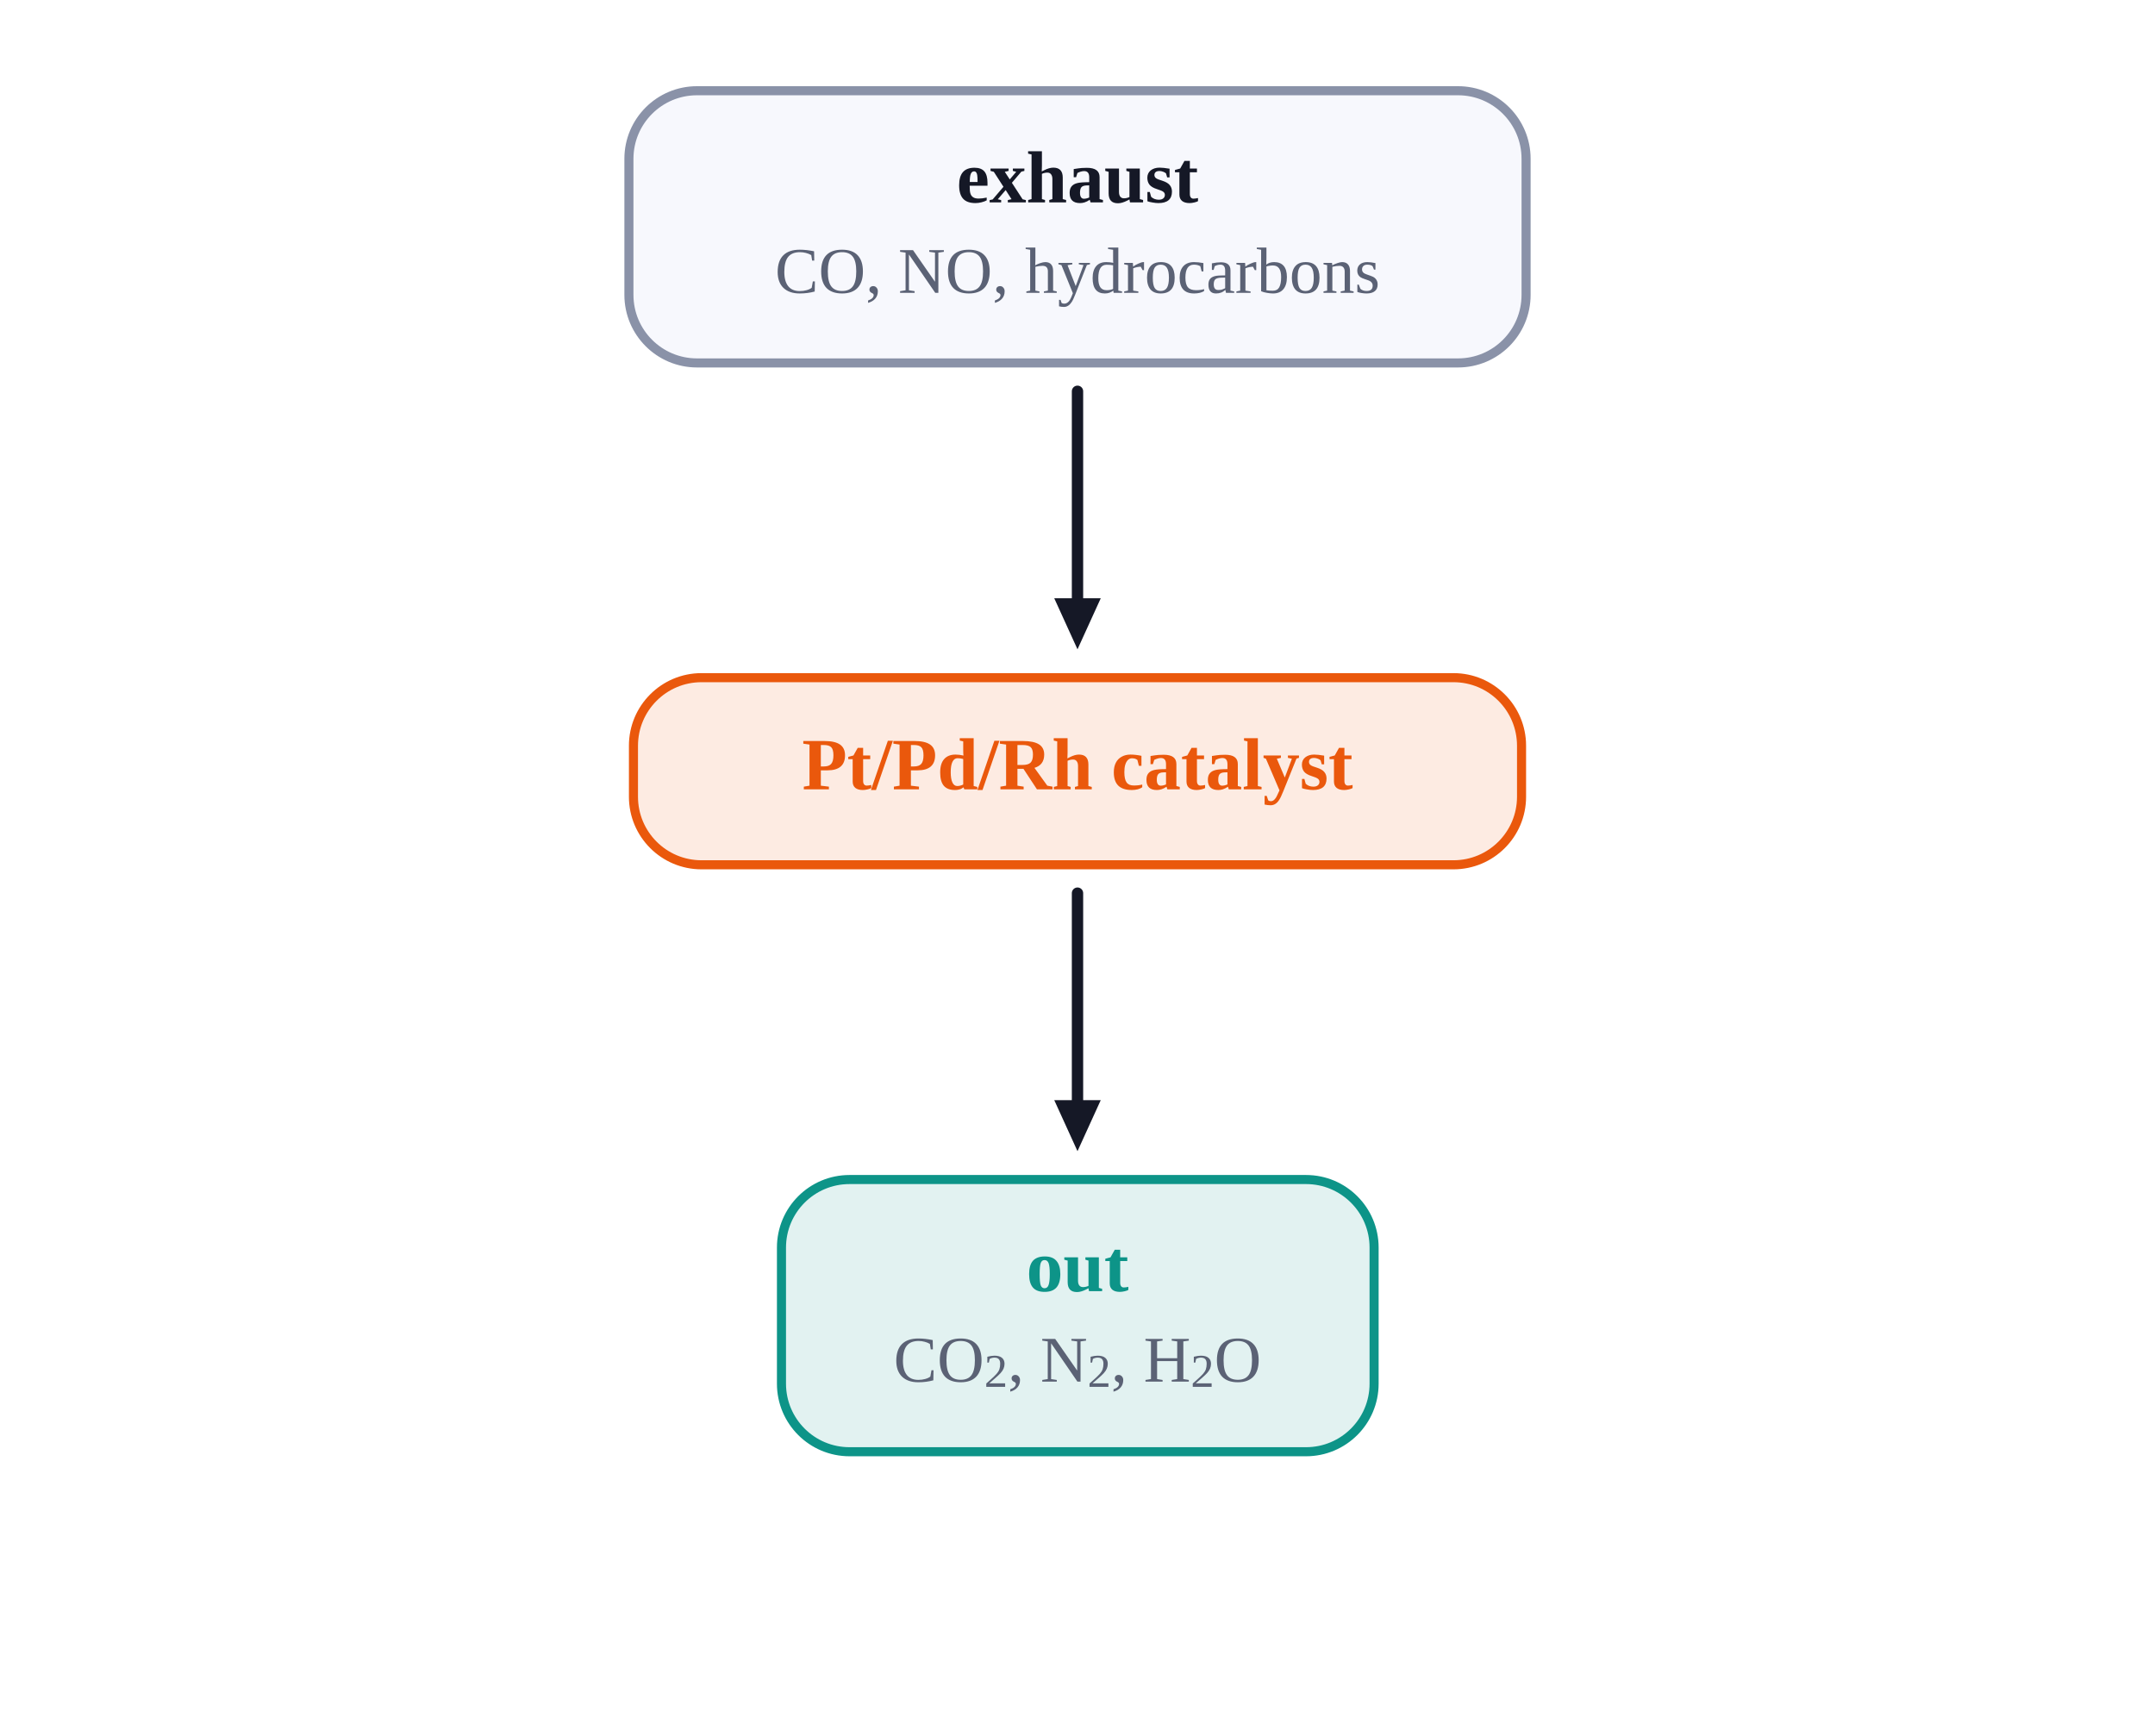
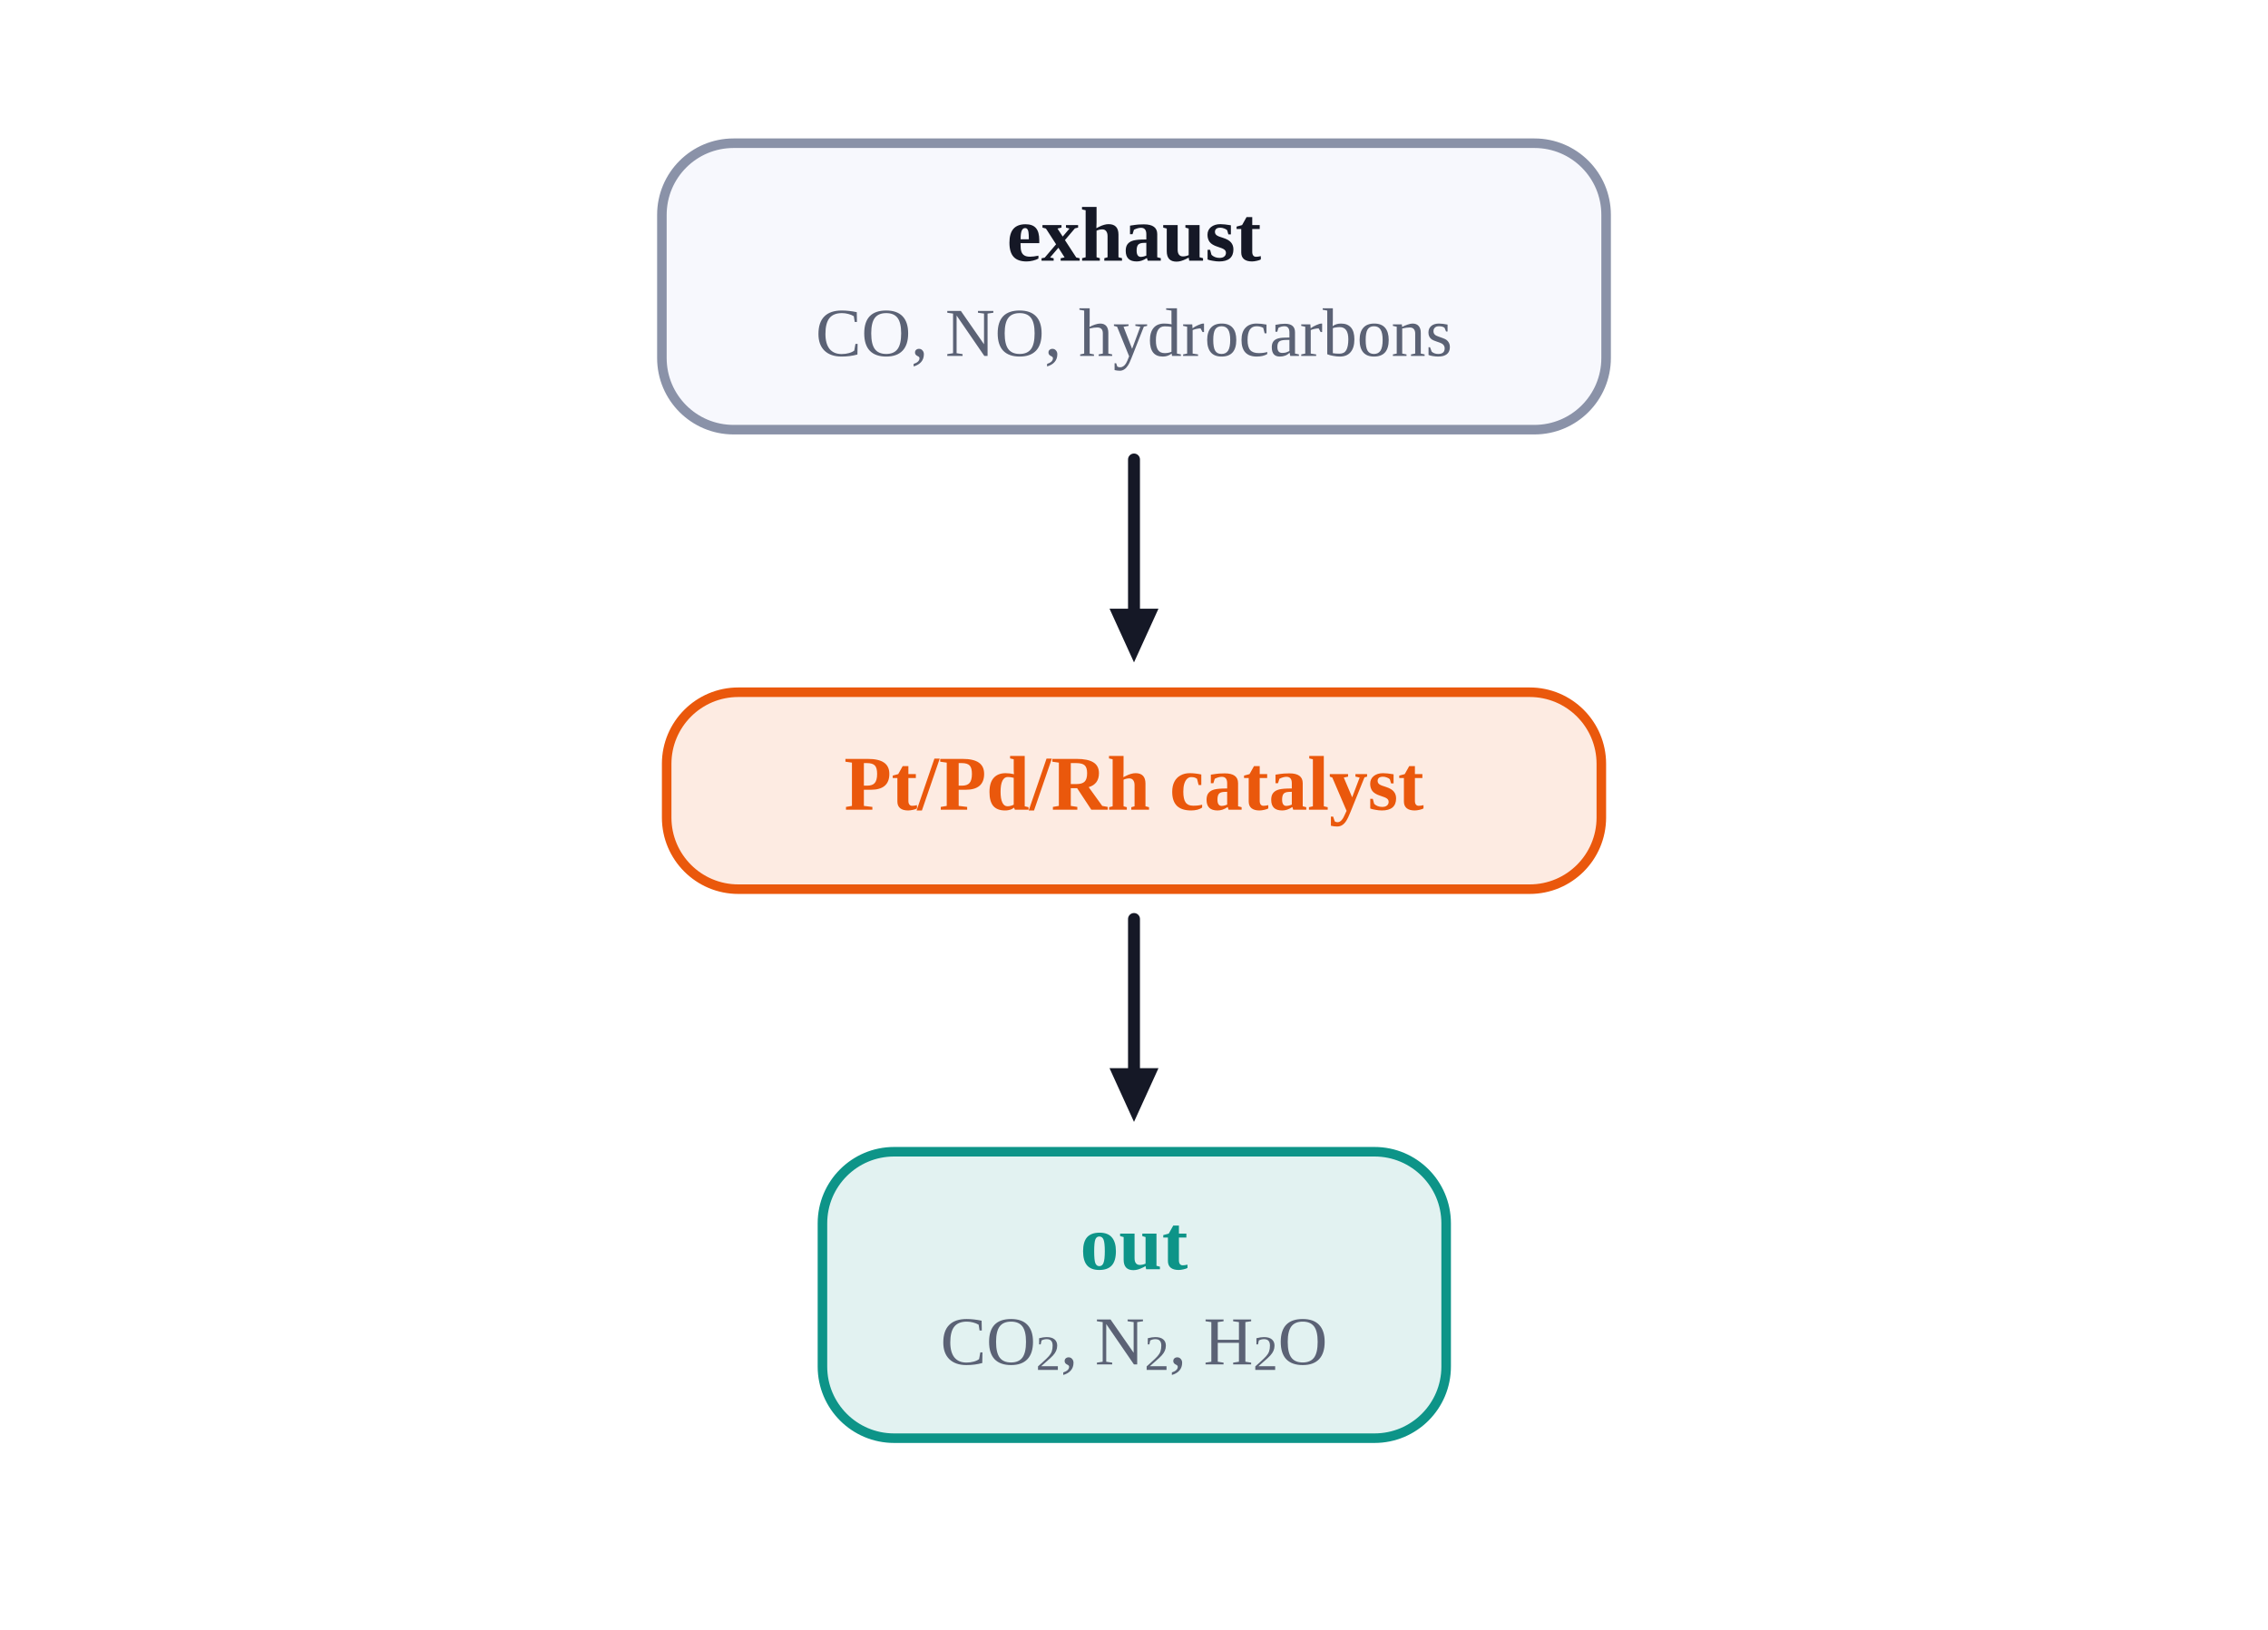
- <svg xmlns="http://www.w3.org/2000/svg" viewBox="0 0 380.0 306.0" width="380.0" height="306.0" role="img" aria-label="A flow from exhaust gases through the catalyst to cleaner gases, with the three reactions." style="color:var(--vx-ink, #151826);font-family:inherit;max-width:100%;height:auto">
-   <path d="M190.0 69.0 L190.0 106.4" stroke="var(--vx-ink, #151826)" stroke-width="2" stroke-linecap="round" fill="none" />
-   <path d="M190.0 114.5 L185.9 105.5 L194.1 105.5 Z" fill="var(--vx-ink, #151826)" />
-   <path d="M190.0 157.5 L190.0 194.9" stroke="var(--vx-ink, #151826)" stroke-width="2" stroke-linecap="round" fill="none" />
-   <path d="M190.0 203.0 L185.9 194.0 L194.1 194.0 Z" fill="var(--vx-ink, #151826)" />
-   <rect x="110.9" y="16.0" width="158.2" height="48.0" rx="12" fill="#f7f8fd" fill-opacity="1" stroke="var(--vx-line, #8a92a8)" stroke-width="1.6" />
-   <text x="190.0" y="32.0" font-size="13" font-weight="700" text-anchor="middle" dominant-baseline="middle" fill="var(--vx-ink, #151826)">exhaust</text>
-   <text x="190.0" y="49.0" font-size="11.5" font-weight="500" text-anchor="middle" dominant-baseline="middle" fill="var(--vx-soft, #5b6275)">CO, NO, hydrocarbons</text>
-   <rect x="111.7" y="119.5" width="156.6" height="33.0" rx="12" fill="var(--vx-a3, #ea580c)" fill-opacity="0.12" stroke="var(--vx-a3, #ea580c)" stroke-width="1.6" />
-   <text x="190.0" y="135.5" font-size="13" font-weight="700" text-anchor="middle" dominant-baseline="middle" fill="var(--vx-a3, #ea580c)">Pt/Pd/Rh catalyst</text>
-   <rect x="137.8" y="208.0" width="104.5" height="48.0" rx="12" fill="var(--vx-a4, #0d9488)" fill-opacity="0.12" stroke="var(--vx-a4, #0d9488)" stroke-width="1.6" />
-   <text x="190.0" y="224.0" font-size="13" font-weight="700" text-anchor="middle" dominant-baseline="middle" fill="var(--vx-a4, #0d9488)">out</text>
-   <text x="190.0" y="241.0" font-size="11.5" font-weight="500" text-anchor="middle" dominant-baseline="middle" fill="var(--vx-soft, #5b6275)">CO<tspan baseline-shift="sub" font-size="8.3">2</tspan>, N<tspan baseline-shift="sub" font-size="8.3">2</tspan>, H<tspan baseline-shift="sub" font-size="8.3">2</tspan>O</text>
+ <svg xmlns="http://www.w3.org/2000/svg" viewBox="0 0 380.0 273.0" width="380.0" height="273.0" role="img" aria-label="A flow from exhaust gases through the catalyst to cleaner gases, with the three reactions." style="color:var(--vx-ink, #151826);font-family:inherit;max-width:100%;height:auto">
+   <path d="M190.0 77.0 L190.0 102.9" stroke="var(--vx-ink, #151826)" stroke-width="2" stroke-linecap="round" fill="none" />
+   <path d="M190.0 111.0 L185.9 102.0 L194.1 102.0 Z" fill="var(--vx-ink, #151826)" />
+   <path d="M190.0 154.0 L190.0 179.9" stroke="var(--vx-ink, #151826)" stroke-width="2" stroke-linecap="round" fill="none" />
+   <path d="M190.0 188.0 L185.9 179.0 L194.1 179.0 Z" fill="var(--vx-ink, #151826)" />
+   <rect x="110.9" y="24.0" width="158.2" height="48.0" rx="12" fill="#f7f8fd" fill-opacity="1" stroke="var(--vx-line, #8a92a8)" stroke-width="1.6" />
+   <text x="190.0" y="40.0" font-size="13" font-weight="700" text-anchor="middle" dominant-baseline="middle" fill="var(--vx-ink, #151826)">exhaust</text>
+   <text x="190.0" y="57.0" font-size="11.5" font-weight="500" text-anchor="middle" dominant-baseline="middle" fill="var(--vx-soft, #5b6275)">CO, NO, hydrocarbons</text>
+   <rect x="111.7" y="116.0" width="156.6" height="33.0" rx="12" fill="var(--vx-a3, #ea580c)" fill-opacity="0.12" stroke="var(--vx-a3, #ea580c)" stroke-width="1.6" />
+   <text x="190.0" y="132.0" font-size="13" font-weight="700" text-anchor="middle" dominant-baseline="middle" fill="var(--vx-a3, #ea580c)">Pt/Pd/Rh catalyst</text>
+   <rect x="137.8" y="193.0" width="104.5" height="48.0" rx="12" fill="var(--vx-a4, #0d9488)" fill-opacity="0.12" stroke="var(--vx-a4, #0d9488)" stroke-width="1.6" />
+   <text x="190.0" y="209.0" font-size="13" font-weight="700" text-anchor="middle" dominant-baseline="middle" fill="var(--vx-a4, #0d9488)">out</text>
+   <text x="190.0" y="226.0" font-size="11.5" font-weight="500" text-anchor="middle" dominant-baseline="middle" fill="var(--vx-soft, #5b6275)">CO<tspan baseline-shift="sub" font-size="8.3">2</tspan>, N<tspan baseline-shift="sub" font-size="8.3">2</tspan>, H<tspan baseline-shift="sub" font-size="8.3">2</tspan>O</text>
</svg>
